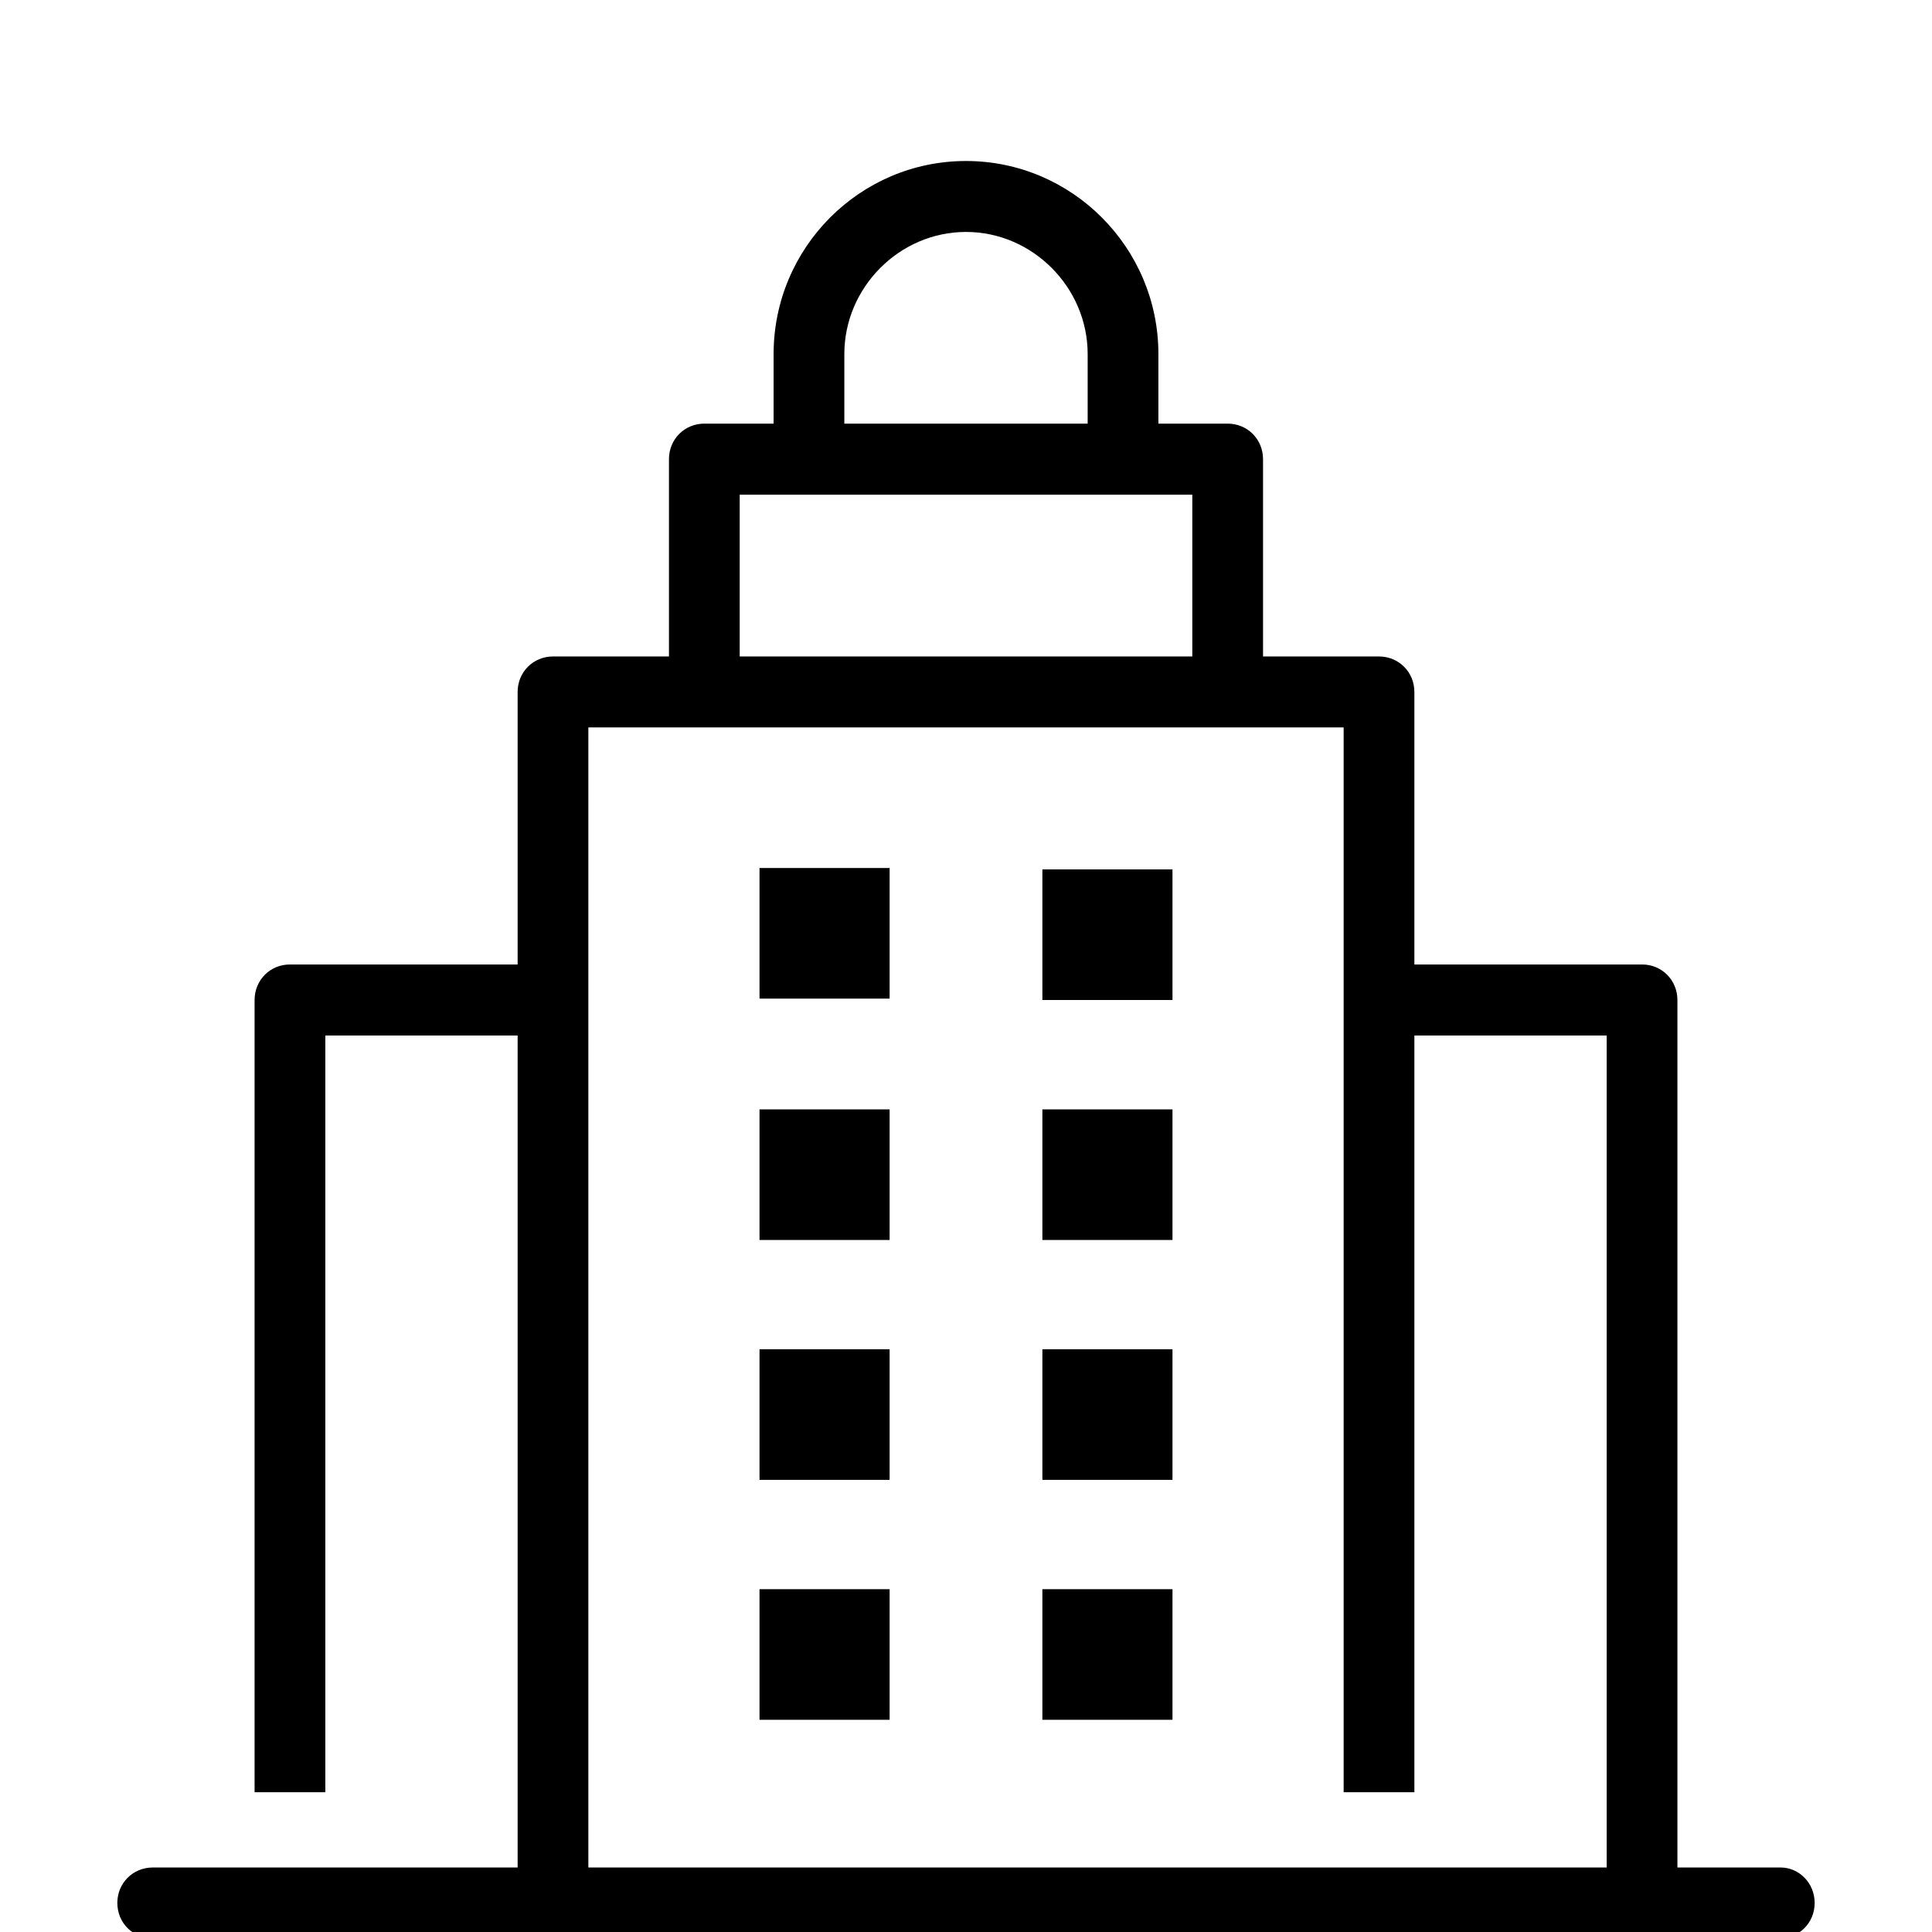
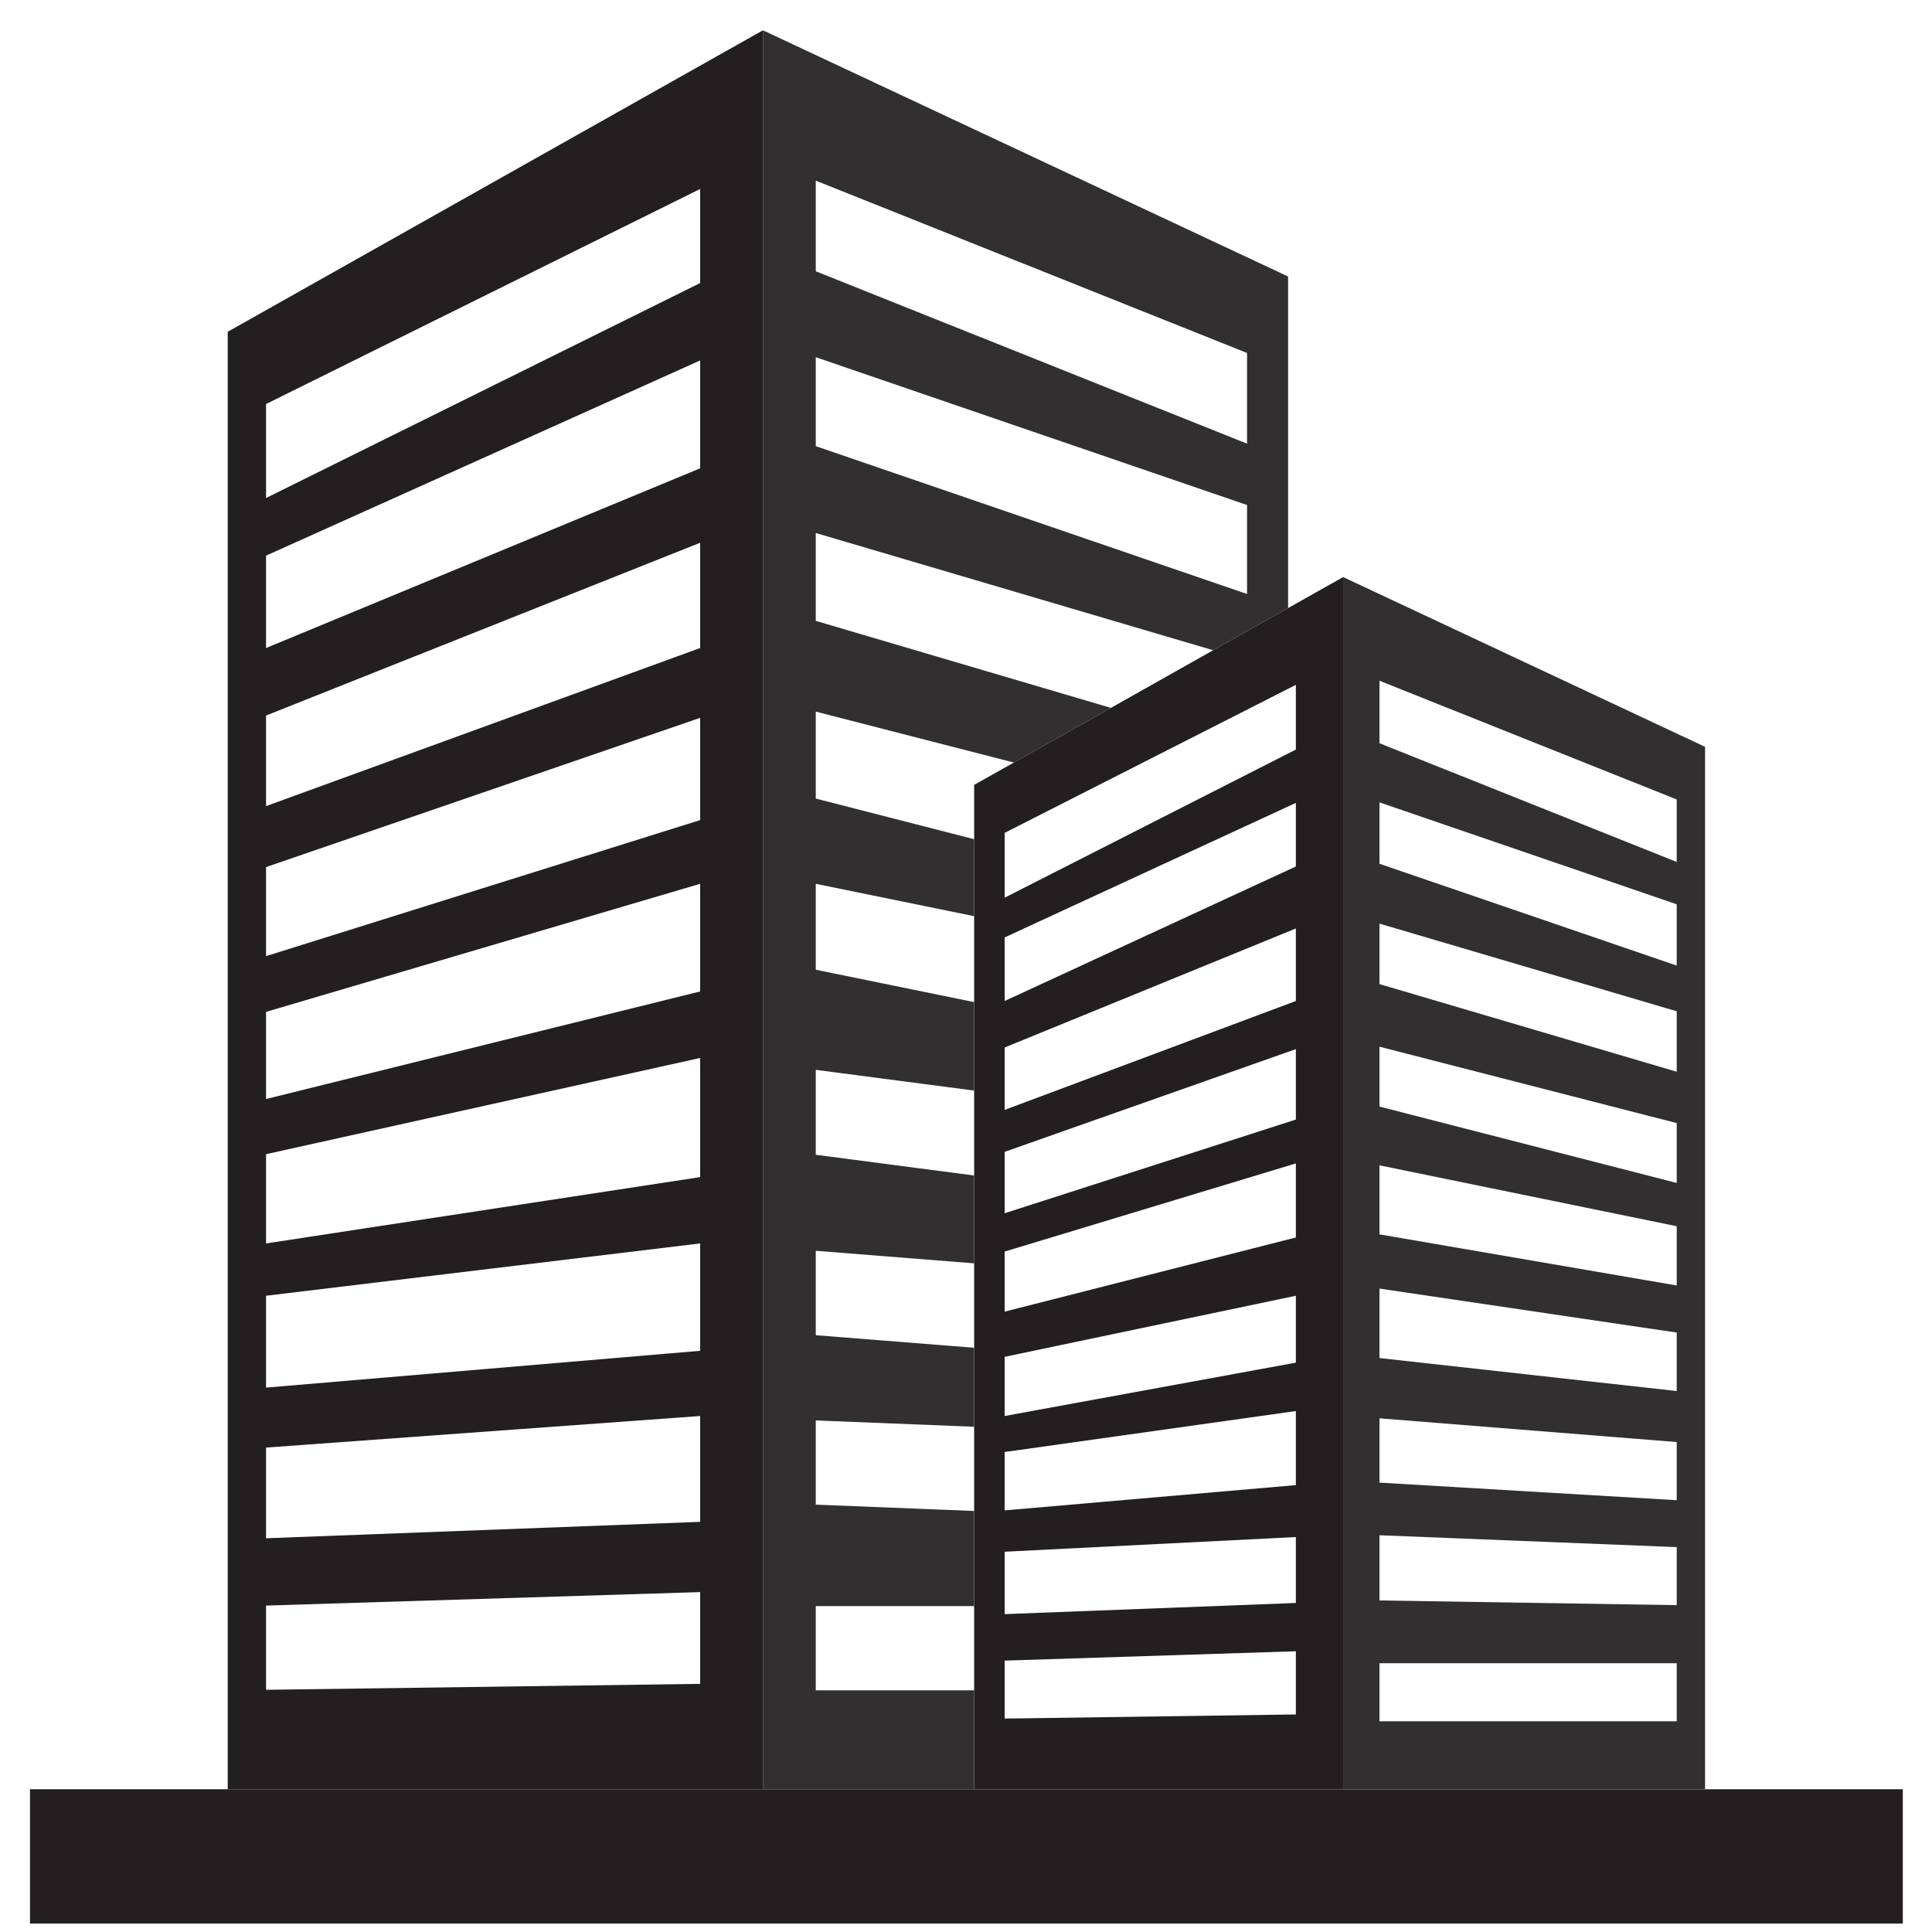
<svg xmlns="http://www.w3.org/2000/svg" width="100" zoomAndPan="magnify" viewBox="0 0 75 75" height="100" preserveAspectRatio="xMidYMid meet" version="1.0">
  <defs>
-     <clipPath id="e312d133da">
-       <path d="M 4.5 6.25 L 70.5 6.25 L 70.5 75 L 4.5 75 Z M 4.5 6.25 " clip-rule="nonzero" />
+     <clipPath id="21906f1d91">
+       <path d="M 1.141 69 L 73.891 69 L 73.891 74.672 L 1.141 74.672 Z M 1.141 69 " clip-rule="nonzero" />
+     </clipPath>
+     <clipPath id="de098e90c2">
+       <path d="M 8 1.172 L 30 1.172 L 30 70 L 8 70 Z M 8 1.172 " clip-rule="nonzero" />
+     </clipPath>
+     <clipPath id="385681d49c">
+       <path d="M 29 1.172 L 51 1.172 L 51 70 L 29 70 Z M 29 1.172 " clip-rule="nonzero" />
    </clipPath>
  </defs>
-   <g clip-path="url(#e312d133da)">
-     <path fill="#000000" d="M 29.484 33.695 L 34.535 33.695 L 34.535 38.766 L 29.484 38.766 Z M 40.465 38.82 L 45.516 38.82 L 45.516 33.75 L 40.465 33.75 Z M 29.484 48.137 L 34.535 48.137 L 34.535 43.066 L 29.484 43.066 Z M 40.465 48.137 L 45.516 48.137 L 45.516 43.066 L 40.465 43.066 Z M 29.484 57.449 L 34.535 57.449 L 34.535 52.379 L 29.484 52.379 Z M 40.465 57.449 L 45.516 57.449 L 45.516 52.379 L 40.465 52.379 Z M 29.484 66.762 L 34.535 66.762 L 34.535 61.691 L 29.484 61.691 Z M 40.465 66.762 L 45.516 66.762 L 45.516 61.691 L 40.465 61.691 Z M 70.445 73.871 C 70.445 74.645 69.84 75.25 69.07 75.25 L 5.93 75.25 C 5.16 75.25 4.555 74.645 4.555 73.871 C 4.555 73.102 5.16 72.496 5.93 72.496 L 20.094 72.496 L 20.094 40.199 L 12.629 40.199 L 12.629 69.574 L 9.883 69.574 L 9.883 38.82 C 9.883 38.051 10.484 37.441 11.254 37.441 L 20.094 37.441 L 20.094 26.863 C 20.094 26.09 20.699 25.484 21.469 25.484 L 25.969 25.484 L 25.969 17.824 C 25.969 17.051 26.574 16.445 27.344 16.445 L 30.031 16.445 L 30.031 13.746 C 30.031 9.613 33.383 6.25 37.5 6.25 C 41.617 6.25 44.969 9.613 44.969 13.746 L 44.969 16.445 L 47.656 16.445 C 48.426 16.445 49.031 17.051 49.031 17.824 L 49.031 25.484 L 53.531 25.484 C 54.301 25.484 54.906 26.09 54.906 26.863 L 54.906 37.441 L 63.746 37.441 C 64.516 37.441 65.117 38.051 65.117 38.82 L 65.117 72.496 L 69.125 72.496 C 69.84 72.496 70.445 73.102 70.445 73.871 Z M 32.777 16.445 L 42.223 16.445 L 42.223 13.746 C 42.223 11.156 40.082 9.004 37.5 9.004 C 34.918 9.004 32.777 11.156 32.777 13.746 Z M 28.715 25.484 L 46.285 25.484 L 46.285 19.203 L 28.715 19.203 Z M 62.371 72.496 L 62.371 40.199 L 54.906 40.199 L 54.906 69.574 L 52.16 69.574 L 52.16 28.238 L 22.84 28.238 L 22.84 72.496 Z M 62.371 72.496 " fill-opacity="1" fill-rule="nonzero" />
+   <g clip-path="url(#21906f1d91)">
+     <path fill="#231f20" d="M 73.867 69.457 L 66.191 69.457 L 66.191 69.469 L 37.816 69.469 L 37.816 69.457 L 1.164 69.457 L 1.164 74.676 L 73.867 74.676 L 73.867 69.457 " fill-opacity="1" fill-rule="nonzero" />
  </g>
+   <g clip-path="url(#de098e90c2)">
+     <path fill="#231f20" d="M 27.18 10.988 L 10.328 19.332 L 10.328 15.684 L 27.18 7.336 Z M 27.18 18.18 L 10.328 25.156 L 10.328 21.57 L 27.18 13.992 Z M 27.18 25.156 L 10.328 31.293 L 10.328 27.777 L 27.18 21.07 Z M 27.18 31.836 L 10.328 37.117 L 10.328 33.66 L 27.18 27.867 Z M 27.18 38.488 L 10.328 42.664 L 10.328 39.281 L 27.18 34.309 Z M 27.18 45.695 L 10.328 48.27 L 10.328 44.805 L 27.18 41.07 Z M 27.18 52.438 L 10.328 53.867 L 10.328 50.301 L 27.18 48.27 Z M 27.18 59.078 L 10.328 59.715 L 10.328 56.195 L 27.18 54.969 Z M 27.18 65.367 L 10.328 65.598 L 10.328 62.328 L 27.18 61.805 Z M 8.84 12.879 L 8.84 69.457 L 29.617 69.457 L 29.617 1.176 L 8.84 12.879 " fill-opacity="1" fill-rule="nonzero" />
+   </g>
+   <g clip-path="url(#385681d49c)">
+     <path fill="#322f30" d="M 31.668 13.867 L 48.41 19.605 L 48.41 23.059 L 31.668 17.32 Z M 31.668 7.012 L 48.41 13.703 L 48.41 17.223 L 31.668 10.531 Z M 31.668 65.617 L 31.668 62.348 L 37.816 62.348 L 37.816 58.656 L 31.668 58.41 L 31.668 55.141 L 37.816 55.387 L 37.816 52.32 L 31.668 51.832 L 31.668 48.555 L 37.816 49.043 L 37.816 45.633 L 31.668 44.828 L 31.668 41.531 L 37.816 42.336 L 37.816 38.902 L 31.668 37.645 L 31.668 34.309 L 37.816 35.566 L 37.816 32.578 L 31.668 31 L 31.668 27.625 L 39.359 29.602 L 43.125 27.48 L 31.668 24.102 L 31.668 20.691 L 47.094 25.242 L 50.004 23.605 L 50.004 10.734 L 29.617 1.176 L 29.617 69.457 L 37.816 69.457 L 37.816 65.617 L 31.668 65.617 " fill-opacity="1" fill-rule="nonzero" />
+   </g>
+   <path fill="#231f20" d="M 39 64.465 L 50.305 64.102 L 50.305 66.555 L 39 66.715 Z M 39 60.238 L 50.305 59.668 L 50.305 62.227 L 39 62.66 Z M 50.305 54.777 L 50.305 57.652 L 39 58.633 L 39 56.367 Z M 50.305 50.301 L 50.305 52.898 L 39 54.969 L 39 52.672 Z M 39 48.586 L 50.305 45.164 L 50.305 48.039 L 39 50.918 Z M 39 44.715 L 50.305 40.727 L 50.305 43.461 L 39 47.098 Z M 39 40.664 L 50.305 36.043 L 50.305 38.859 L 39 43.086 Z M 50.305 31.168 L 50.305 33.637 L 39 38.859 L 39 36.391 Z M 39 32.332 L 50.305 26.586 L 50.305 29.098 L 39 34.848 Z M 52.141 69.469 L 52.141 22.402 L 50.004 23.605 L 47.094 25.242 L 43.125 27.48 L 39.359 29.602 L 37.816 30.469 L 37.816 69.469 L 52.141 69.469 " fill-opacity="1" fill-rule="nonzero" />
+   <path fill="#322f30" d="M 53.551 64.566 L 65.09 64.566 L 65.09 66.82 L 53.551 66.82 Z M 53.551 59.598 L 65.09 60.059 L 65.09 62.312 L 53.551 62.129 Z M 53.551 55.059 L 65.09 55.98 L 65.09 58.238 L 53.551 57.555 Z M 53.551 50.023 L 65.09 51.73 L 65.09 54 L 53.551 52.719 Z M 53.551 45.238 L 65.09 47.602 L 65.09 49.902 L 53.551 47.918 Z M 53.551 40.633 L 65.09 43.598 L 65.09 45.922 L 53.551 42.957 Z M 53.551 35.855 L 65.09 39.258 L 65.09 41.605 L 53.551 38.203 Z M 53.551 31.148 L 65.09 35.105 L 65.09 37.484 L 53.551 33.531 Z M 53.551 26.426 L 65.09 31.035 L 65.09 33.461 L 53.551 28.852 Z M 52.141 69.469 L 66.191 69.469 L 66.191 28.992 L 52.141 22.402 L 52.141 69.469 " fill-opacity="1" fill-rule="nonzero" />
</svg>
